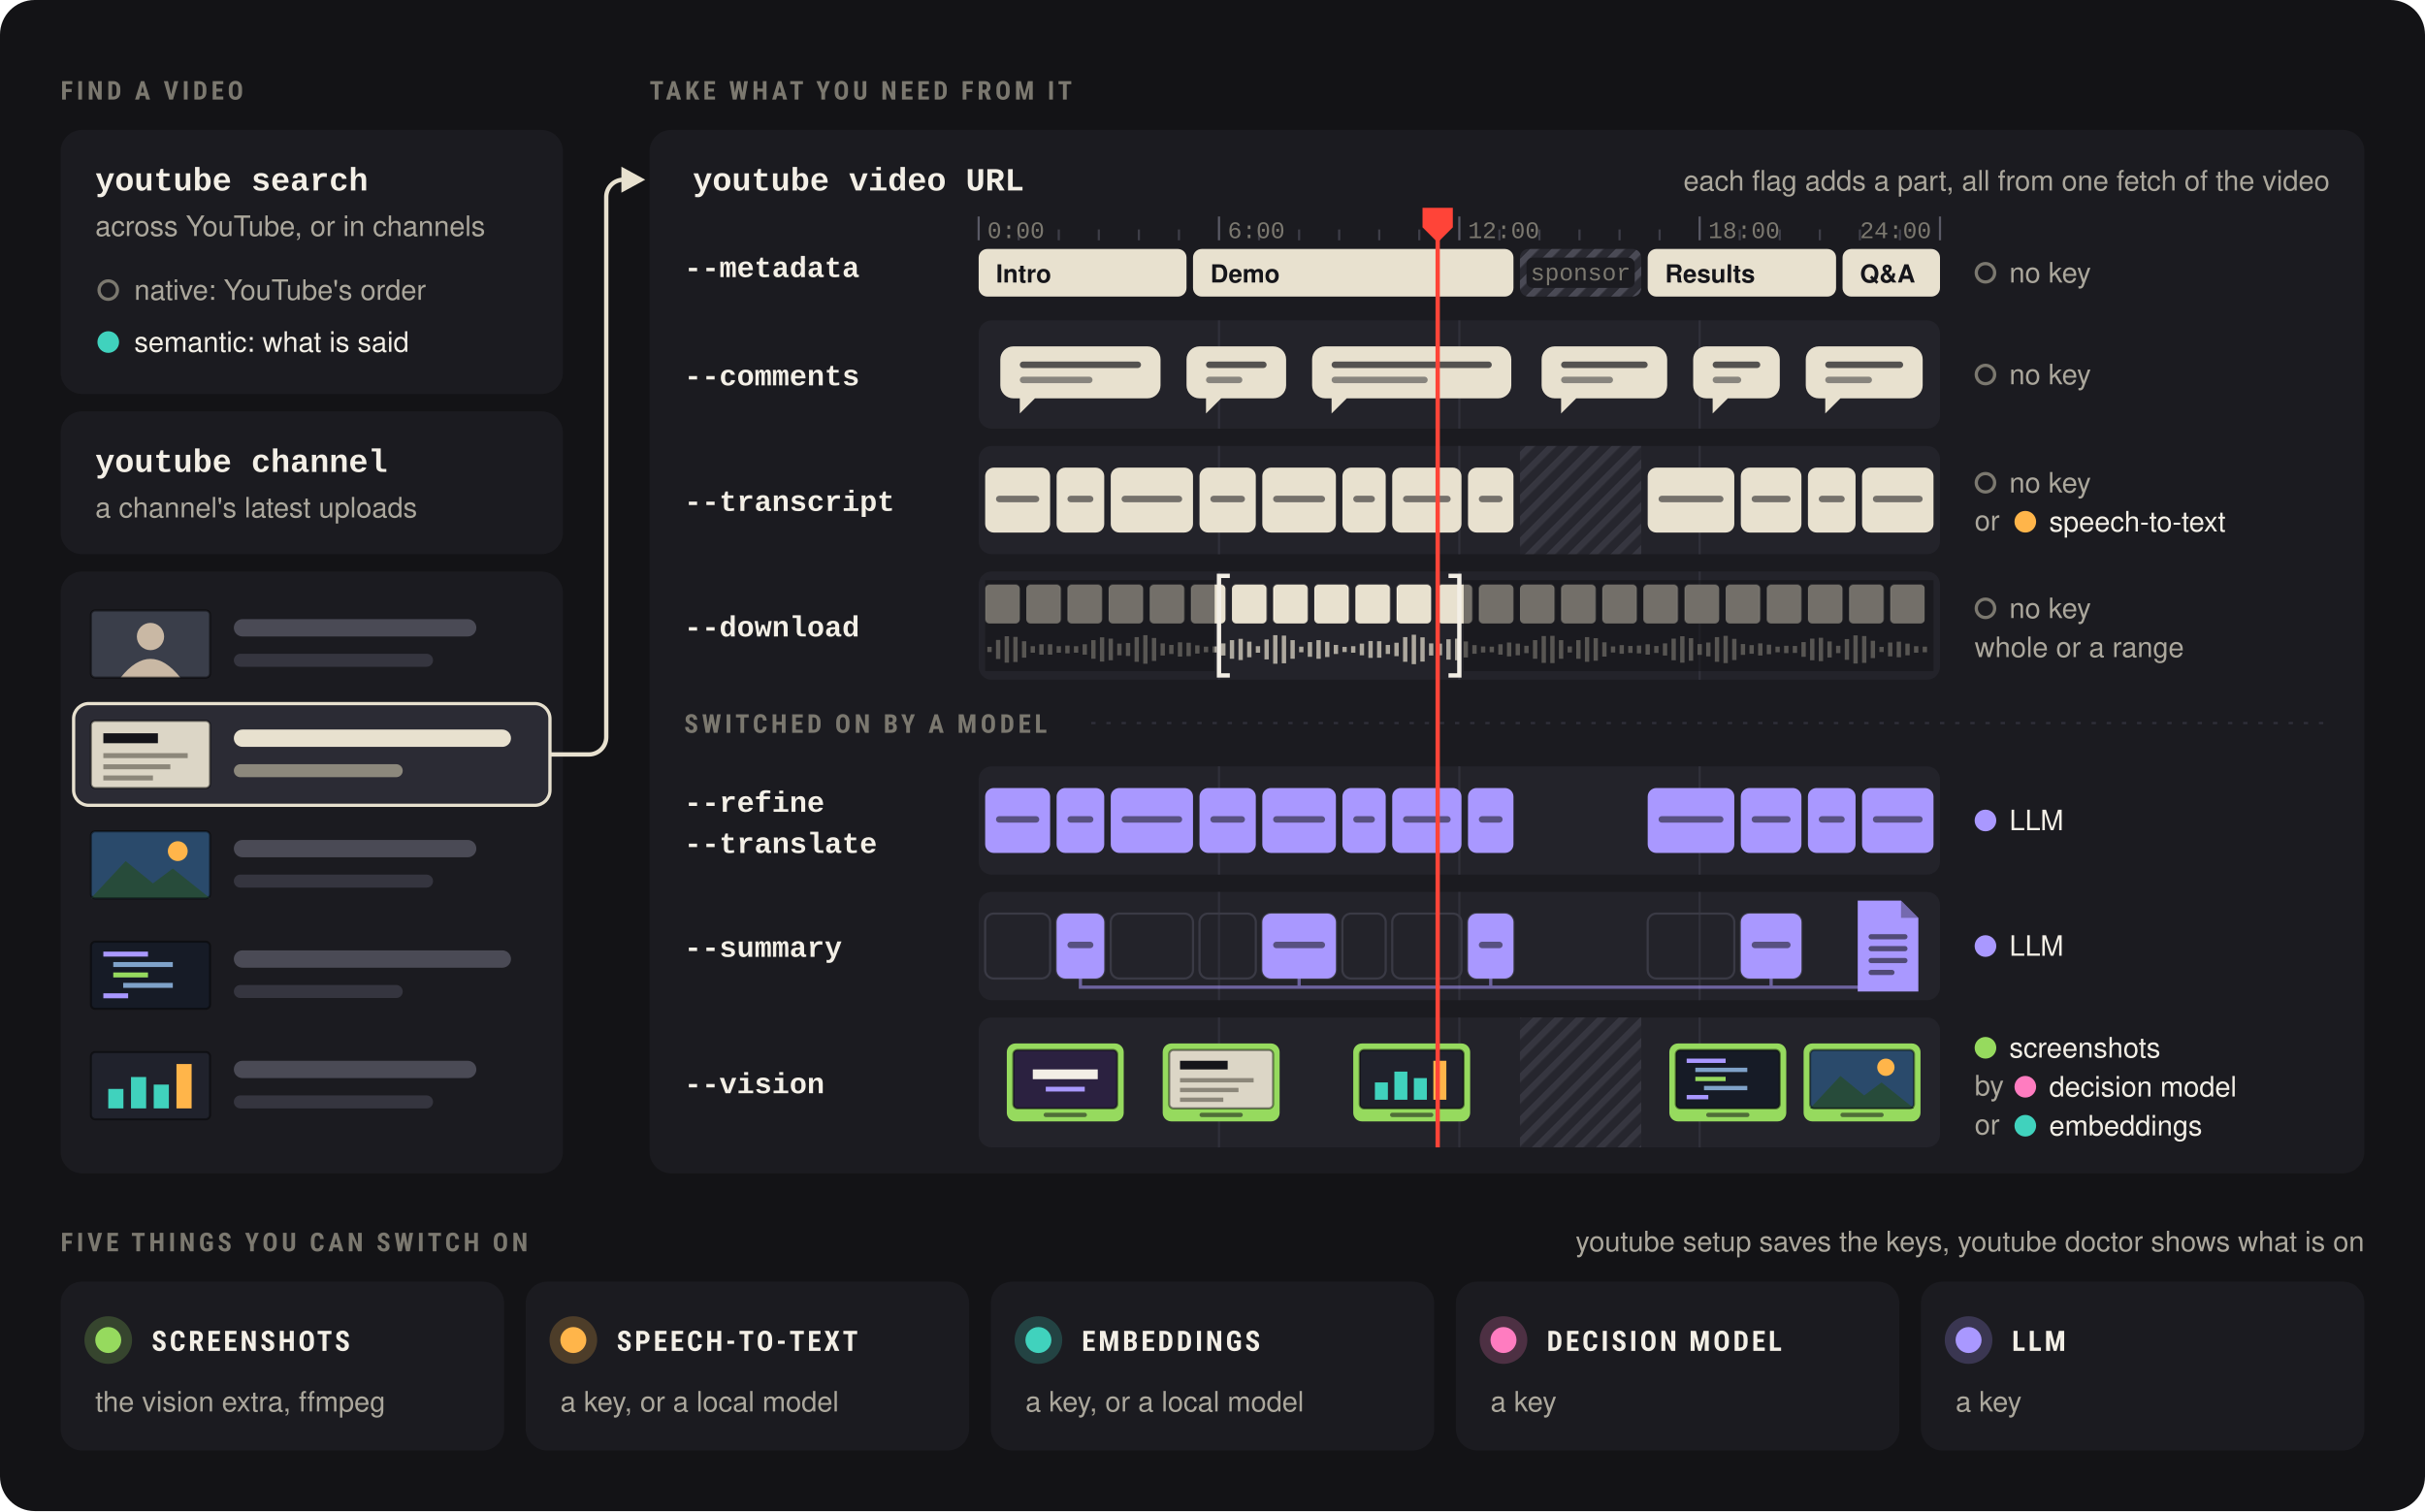
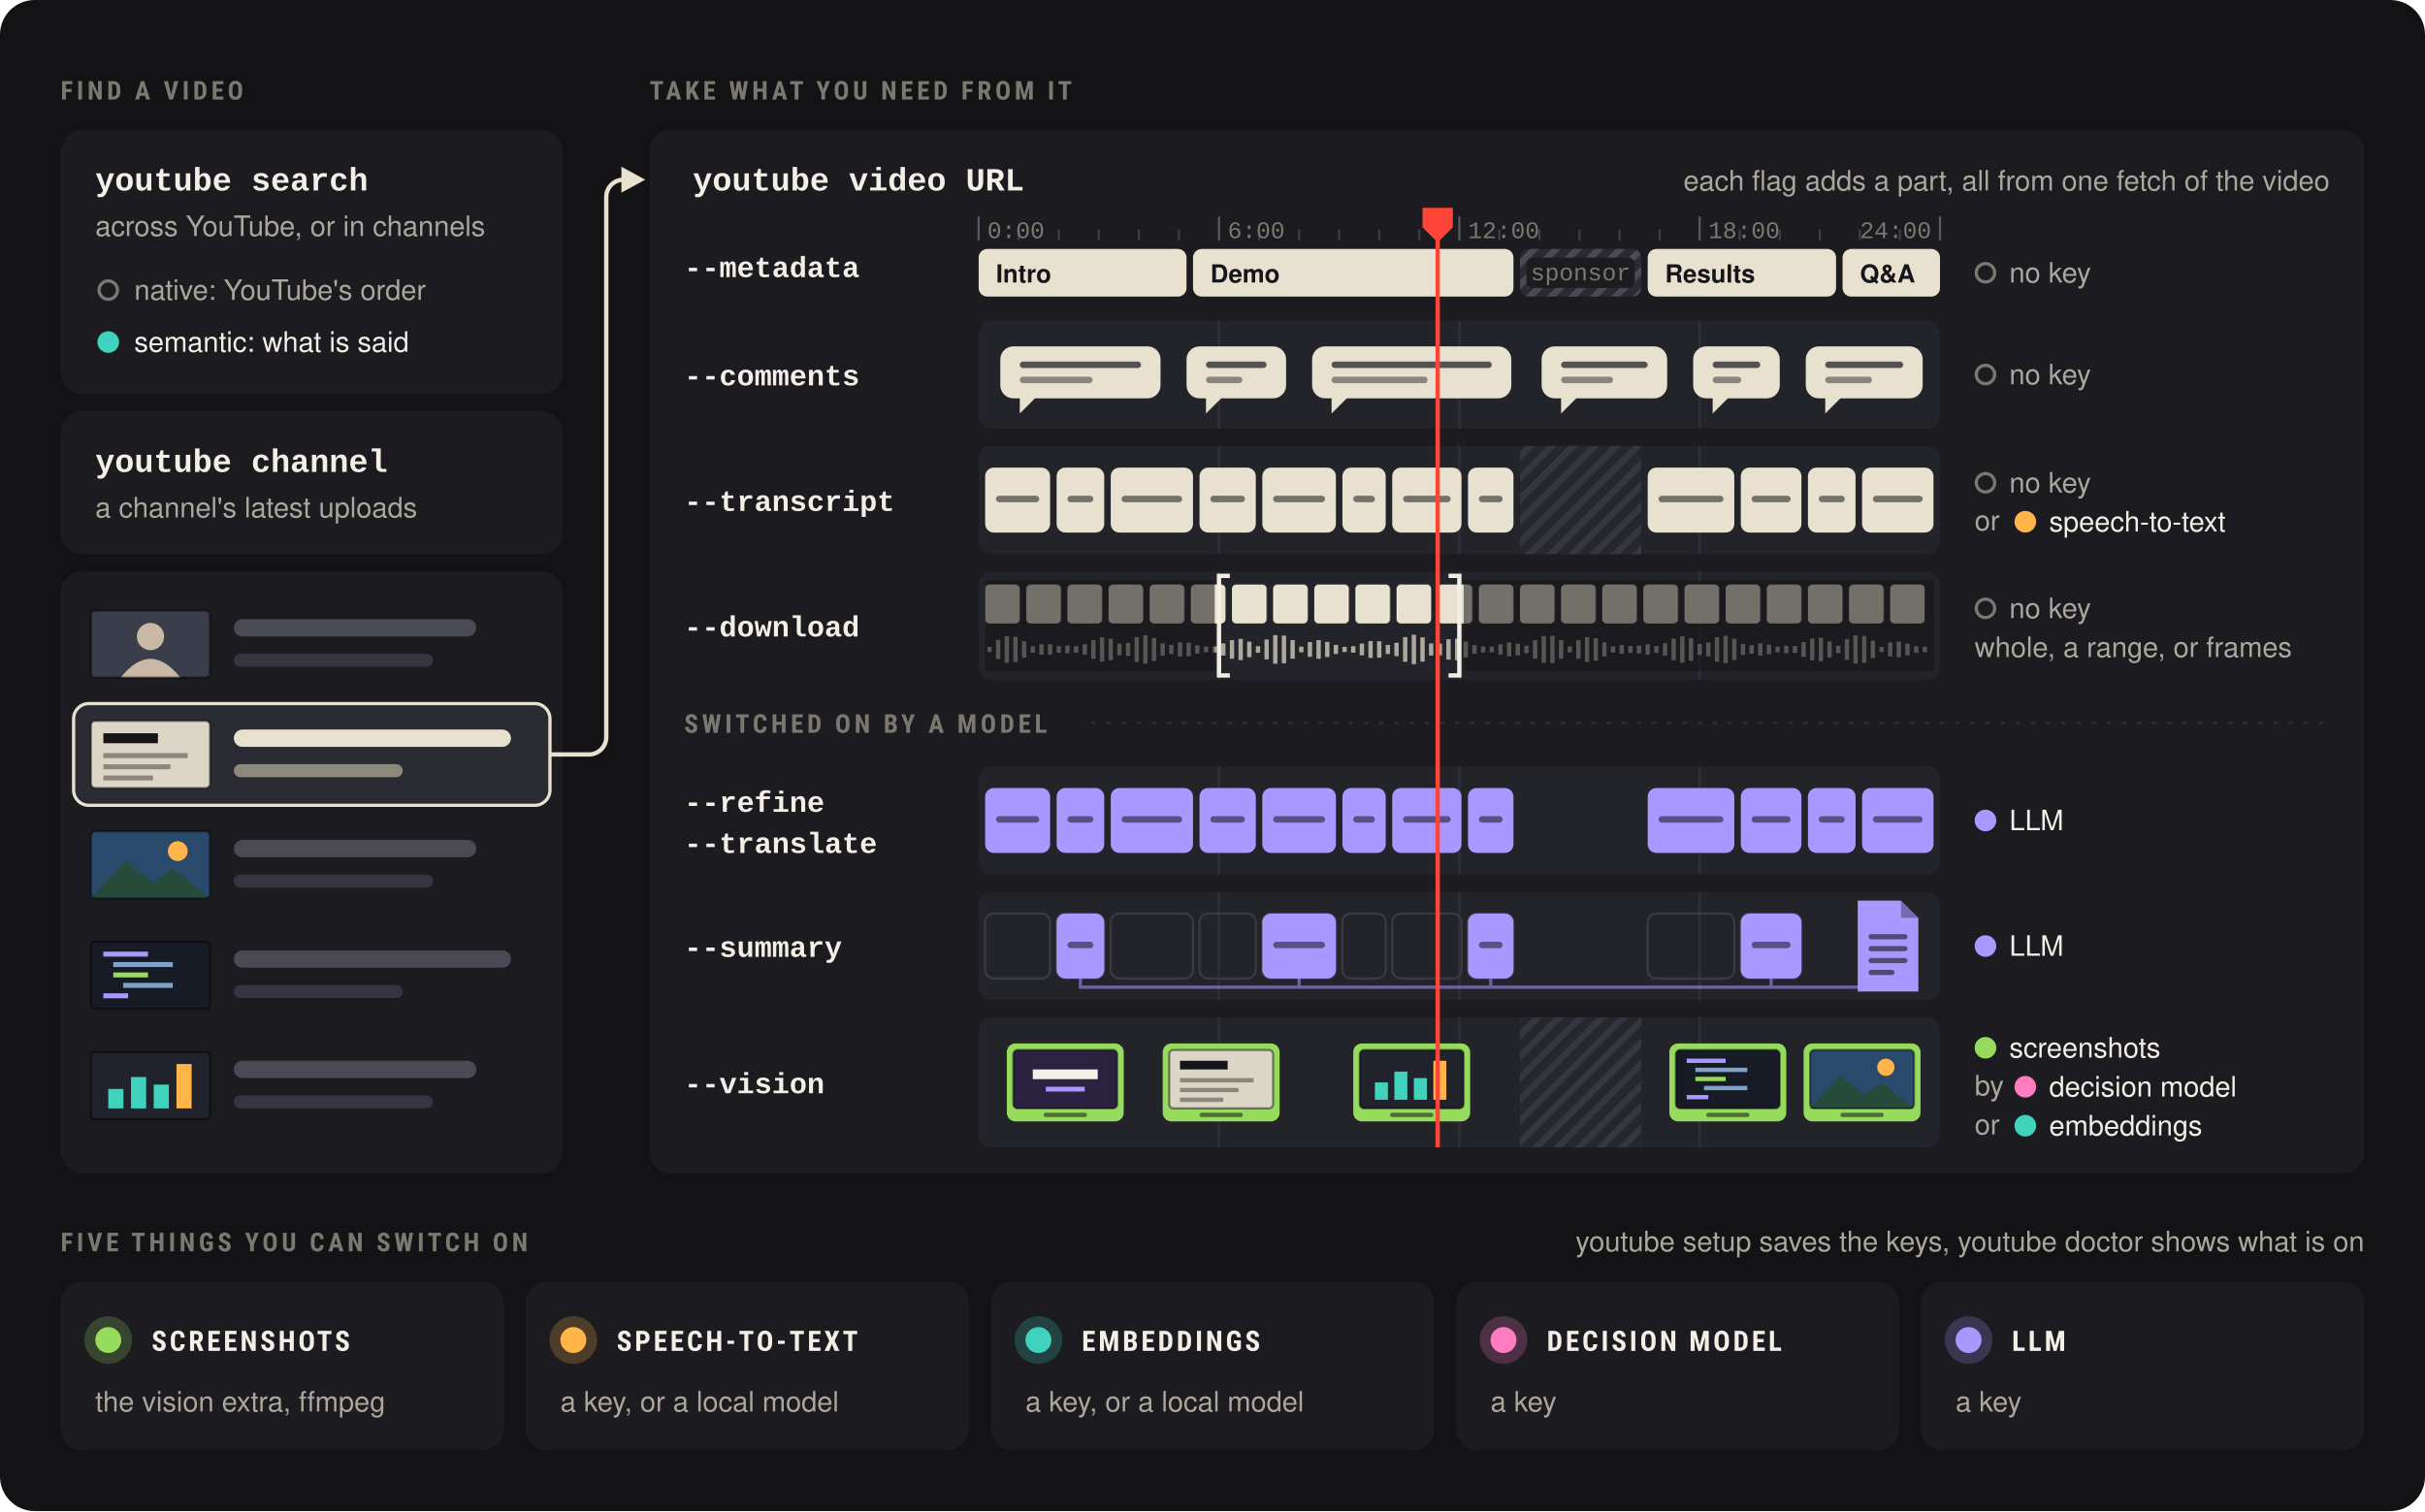
<svg xmlns="http://www.w3.org/2000/svg" width="1120" height="698" viewBox="0 0 1120 698" role="img" aria-labelledby="title desc">
  <defs>
    <style>
    .flag { font: 700 15px ui-monospace, 'SF Mono', SFMono-Regular, Menlo, Consolas, 'Liberation Mono', monospace; fill: #F3EFE6; }
    .flag-s { font: 700 13.5px ui-monospace, 'SF Mono', SFMono-Regular, Menlo, Consolas, 'Liberation Mono', monospace; fill: #F3EFE6; }
    .name { font: 700 15px 'Avenir Next', 'Segoe UI', 'Helvetica Neue', Helvetica, Arial, sans-serif; fill: #F3EFE6; }
    .note { font: 500 13px 'Avenir Next', 'Segoe UI', 'Helvetica Neue', Helvetica, Arial, sans-serif; fill: #ABA79C; }
    .note-i { font: 500 13px 'Avenir Next', 'Segoe UI', 'Helvetica Neue', Helvetica, Arial, sans-serif; fill: #F3EFE6; }
    .cap { font: 700 12px 'DIN Alternate', Bahnschrift, 'Avenir Next Condensed', 'Roboto Condensed', 'Arial Narrow', Arial, sans-serif; letter-spacing: 0.14em; fill: #7B786F; }
    .cap-i { font: 700 13px 'DIN Alternate', Bahnschrift, 'Avenir Next Condensed', 'Roboto Condensed', 'Arial Narrow', Arial, sans-serif; letter-spacing: 0.1em; fill: #F3EFE6; }
    .tc { font: 500 11px ui-monospace, 'SF Mono', SFMono-Regular, Menlo, Consolas, 'Liberation Mono', monospace; fill: #7B786F; }
    .tc-i { font: 600 11.5px ui-monospace, 'SF Mono', SFMono-Regular, Menlo, Consolas, 'Liberation Mono', monospace; fill: #F3EFE6; }
    .on { font: 700 11.5px 'Avenir Next', 'Segoe UI', 'Helvetica Neue', Helvetica, Arial, sans-serif; fill: #15151A; }
    .on-m { font: 700 11px ui-monospace, 'SF Mono', SFMono-Regular, Menlo, Consolas, 'Liberation Mono', monospace; fill: #15151A; }
    .lane { fill: #23232A; }
    .panel { fill: #1B1B20; }
    .hair { stroke: #30303A; stroke-width: 1; }

    @media (prefers-reduced-motion: no-preference) {
      #playhead { animation: play 10s linear infinite; }
    }
    @keyframes play {
      0% { transform: translateX(-204px); }
      61.80% { transform: translateX(38px); }
      61.81% { transform: translateX(94px); }
      95%, 100% { transform: translateX(224px); }
    }
  </style>
    <pattern id="hatch" width="7" height="7" patternUnits="userSpaceOnUse" patternTransform="rotate(45)">
      <rect width="7" height="7" fill="#2A2A32" />
      <rect width="3" height="7" fill="#4A4A55" />
    </pattern>
    <pattern id="frames" x="455" y="270" width="19" height="18" patternUnits="userSpaceOnUse">
      <rect width="16" height="18" rx="2" fill="#E8E1CF" />
    </pattern>
  </defs>
  <rect width="1120" height="698" rx="16" fill="#131316" />
  <g id="find">
    <text x="28" y="46" class="cap">FIND A VIDEO</text>
    <rect x="28" y="60" width="232" height="122" rx="10" fill="#1B1B20" />
    <text x="44" y="88" class="flag">youtube search</text>
    <text x="44" y="109" class="note">across YouTube, or in channels</text>
    <circle cx="50" cy="134" r="4.25" fill="none" stroke="#7B786F" stroke-width="1.5" />
    <text x="62" y="138.5" class="note">native: YouTube's order</text>
    <circle cx="50" cy="158" r="5" fill="#40D2BD" />
    <text x="62" y="162.5" class="note-i">semantic: what is said</text>
    <rect x="28" y="190" width="232" height="66" rx="10" fill="#1B1B20" />
    <text x="44" y="218" class="flag">youtube channel</text>
    <text x="44" y="239" class="note">a channel's latest uploads</text>
    <rect x="28" y="264" width="232" height="278" rx="10" fill="#1B1B20" />
    <g transform="translate(42 282)">
      <rect x="0" y="0" width="55" height="31" rx="2" fill="#3A3E4A" />
      <circle cx="27.5" cy="12.031" r="6.302" fill="#C9B8A4" />
      <path d="M13.75 30.938 Q27.5 13.75 41.25 30.938 Z" fill="#C9B8A4" />
      <rect x="0" y="0" width="55" height="31" rx="2" fill="none" stroke="#000" stroke-opacity="0.45" />
    </g>
    <rect x="108" y="286" width="112" height="8" rx="4" fill="#4A4A55" />
    <rect x="108" y="302" width="92" height="6" rx="3" fill="#35353F" />
    <rect x="34" y="325" width="220" height="47" rx="7" fill="#2B2B34" stroke="#E8E1CF" stroke-width="1.5" />
    <g transform="translate(42 333)">
      <rect x="0" y="0" width="55" height="31" rx="2" fill="#DCD6C6" />
      <rect x="5.729" y="5.729" width="25.208" height="4.583" fill="#15151A" />
      <rect x="5.729" y="14.896" width="38.958" height="2.292" fill="#8C877A" />
      <rect x="5.729" y="20.052" width="30.938" height="2.292" fill="#8C877A" />
      <rect x="5.729" y="25.208" width="22.917" height="2.292" fill="#8C877A" />
      <rect x="0" y="0" width="55" height="31" rx="2" fill="none" stroke="#000" stroke-opacity="0.45" />
    </g>
    <rect x="108" y="337" width="128" height="8" rx="4" fill="#E8E1CF" />
    <rect x="108" y="353" width="78" height="6" rx="3" fill="#8C887C" />
    <g transform="translate(42 384)">
      <rect x="0" y="0" width="55" height="31" rx="2" fill="#2A4A6B" />
      <circle cx="40.104" cy="9.167" r="4.583" fill="#FFB54A" />
      <path d="M0 30.938 L16.042 13.75 L28.646 24.062 L37.812 17.188 L55 30.938 Z" fill="#274B3A" />
      <rect x="0" y="0" width="55" height="31" rx="2" fill="none" stroke="#000" stroke-opacity="0.45" />
    </g>
    <rect x="108" y="388" width="112" height="8" rx="4" fill="#4A4A55" />
    <rect x="108" y="404" width="92" height="6" rx="3" fill="#35353F" />
    <g transform="translate(42 435)">
      <rect x="0" y="0" width="55" height="31" rx="2" fill="#161B26" />
      <rect x="5.729" y="4.583" width="20.625" height="2.292" fill="#A998FF" />
      <rect x="10.312" y="9.396" width="27.5" height="2.292" fill="#7FA2C9" />
      <rect x="10.312" y="14.208" width="16.042" height="2.292" fill="#96DA5E" />
      <rect x="14.896" y="19.021" width="22.917" height="2.292" fill="#7FA2C9" />
      <rect x="5.729" y="23.833" width="11.458" height="2.292" fill="#A998FF" />
      <rect x="0" y="0" width="55" height="31" rx="2" fill="none" stroke="#000" stroke-opacity="0.45" />
    </g>
    <rect x="108" y="439" width="128" height="8" rx="4" fill="#4A4A55" />
    <rect x="108" y="455" width="78" height="6" rx="3" fill="#35353F" />
    <g transform="translate(42 486)">
      <rect x="0" y="0" width="55" height="31" rx="2" fill="#20222C" />
      <rect x="8" y="17" width="7" height="9" fill="#40D2BD" />
      <rect x="18.5" y="11.5" width="7" height="14.5" fill="#40D2BD" />
      <rect x="29" y="15" width="7" height="11" fill="#40D2BD" />
      <rect x="39.5" y="5.5" width="7" height="20.5" fill="#FFB54A" />
      <rect x="0" y="0" width="55" height="31" rx="2" fill="none" stroke="#000" stroke-opacity="0.45" />
    </g>
    <rect x="108" y="490" width="112" height="8" rx="4" fill="#4A4A55" />
    <rect x="108" y="506" width="92" height="6" rx="3" fill="#35353F" />
    <path d="M254 348.5 H272 a8 8 0 0 0 8 -8 V91 a8 8 0 0 1 8 -8 H288" fill="none" stroke="#E8E1CF" stroke-width="2" />
    <path d="M298 83 l-11 -6 v12 z" fill="#E8E1CF" />
  </g>
  <g id="video">
    <text x="300" y="46" class="cap">TAKE WHAT YOU NEED FROM IT</text>
    <rect x="300" y="60" width="792" height="482" rx="10" fill="#1B1B20" />
    <text x="320" y="88" class="flag">youtube video URL</text>
    <text x="1076" y="88" class="note" text-anchor="end">each flag adds a part, all from one fetch of the video</text>
    <g id="track-metadata">
      <text x="316" y="128" class="flag-s">--metadata</text>
      <line x1="452" y1="100" x2="452" y2="111" stroke="#5A5A66" stroke-width="1" />
      <line x1="470.5" y1="106" x2="470.5" y2="111" stroke="#3E3E48" stroke-width="1" />
      <line x1="489" y1="106" x2="489" y2="111" stroke="#3E3E48" stroke-width="1" />
      <line x1="507.5" y1="106" x2="507.5" y2="111" stroke="#3E3E48" stroke-width="1" />
      <line x1="526" y1="106" x2="526" y2="111" stroke="#3E3E48" stroke-width="1" />
      <line x1="544.5" y1="106" x2="544.5" y2="111" stroke="#3E3E48" stroke-width="1" />
      <text x="456" y="110" class="tc" text-anchor="start">0:00</text>
      <line x1="563" y1="100" x2="563" y2="111" stroke="#5A5A66" stroke-width="1" />
      <line x1="581.5" y1="106" x2="581.5" y2="111" stroke="#3E3E48" stroke-width="1" />
      <line x1="600" y1="106" x2="600" y2="111" stroke="#3E3E48" stroke-width="1" />
      <line x1="618.5" y1="106" x2="618.5" y2="111" stroke="#3E3E48" stroke-width="1" />
      <line x1="637" y1="106" x2="637" y2="111" stroke="#3E3E48" stroke-width="1" />
      <line x1="655.5" y1="106" x2="655.5" y2="111" stroke="#3E3E48" stroke-width="1" />
      <text x="567" y="110" class="tc" text-anchor="start">6:00</text>
      <line x1="674" y1="100" x2="674" y2="111" stroke="#5A5A66" stroke-width="1" />
      <line x1="692.5" y1="106" x2="692.5" y2="111" stroke="#3E3E48" stroke-width="1" />
      <line x1="711" y1="106" x2="711" y2="111" stroke="#3E3E48" stroke-width="1" />
      <line x1="729.5" y1="106" x2="729.5" y2="111" stroke="#3E3E48" stroke-width="1" />
      <line x1="748" y1="106" x2="748" y2="111" stroke="#3E3E48" stroke-width="1" />
      <line x1="766.5" y1="106" x2="766.5" y2="111" stroke="#3E3E48" stroke-width="1" />
      <text x="678" y="110" class="tc" text-anchor="start">12:00</text>
      <line x1="785" y1="100" x2="785" y2="111" stroke="#5A5A66" stroke-width="1" />
      <line x1="803.5" y1="106" x2="803.5" y2="111" stroke="#3E3E48" stroke-width="1" />
      <line x1="822" y1="106" x2="822" y2="111" stroke="#3E3E48" stroke-width="1" />
      <line x1="840.5" y1="106" x2="840.5" y2="111" stroke="#3E3E48" stroke-width="1" />
      <line x1="859" y1="106" x2="859" y2="111" stroke="#3E3E48" stroke-width="1" />
      <line x1="877.5" y1="106" x2="877.5" y2="111" stroke="#3E3E48" stroke-width="1" />
      <text x="789" y="110" class="tc" text-anchor="start">18:00</text>
      <line x1="896" y1="100" x2="896" y2="111" stroke="#5A5A66" stroke-width="1" />
      <text x="892" y="110" class="tc" text-anchor="end">24:00</text>
      <rect x="452" y="115" width="96" height="22" rx="4" fill="#E8E1CF" />
      <text x="460" y="130.5" class="on">Intro</text>
      <rect x="551" y="115" width="148" height="22" rx="4" fill="#E8E1CF" />
      <text x="559" y="130.5" class="on">Demo</text>
      <rect x="761" y="115" width="87" height="22" rx="4" fill="#E8E1CF" />
      <text x="769" y="130.5" class="on">Results</text>
      <rect x="851" y="115" width="45" height="22" rx="4" fill="#E8E1CF" />
      <text x="859" y="130.5" class="on">Q&amp;A</text>
      <rect x="702" y="115" width="56" height="22" rx="4" fill="url(#hatch)" />
      <rect x="705" y="119" width="50" height="14" rx="3" fill="#1B1B20" />
      <text x="730" y="129.5" class="tc" text-anchor="middle">sponsor</text>
      <circle cx="917" cy="126" r="4.25" fill="none" stroke="#7B786F" stroke-width="1.5" />
      <text x="928" y="130.5" class="note">no key</text>
    </g>
    <g id="track-comments">
      <rect x="452" y="148" width="444" height="50" rx="6" fill="#23232A" />
      <line x1="563" y1="148" x2="563" y2="198" stroke="#30303A" stroke-width="1" />
      <line x1="674" y1="148" x2="674" y2="198" stroke="#30303A" stroke-width="1" />
      <line x1="785" y1="148" x2="785" y2="198" stroke="#30303A" stroke-width="1" />
      <text x="316" y="178" class="flag-s">--comments</text>
      <path d="M468 160 h62 a6 6 0 0 1 6 6 v12 a6 6 0 0 1 -6 6 h-52 l-7 7 v-7 h-3 a6 6 0 0 1 -6 -6 v-12 a6 6 0 0 1 6 -6 z" fill="#E8E1CF" />
      <rect x="471" y="167" width="56" height="3" rx="1.5" fill="#15151A" opacity="0.7" />
      <rect x="471" y="174" width="33.6" height="3" rx="1.5" fill="#15151A" opacity="0.45" />
      <path d="M554 160 h34 a6 6 0 0 1 6 6 v12 a6 6 0 0 1 -6 6 h-24 l-7 7 v-7 h-3 a6 6 0 0 1 -6 -6 v-12 a6 6 0 0 1 6 -6 z" fill="#E8E1CF" />
      <rect x="557" y="167" width="28" height="3" rx="1.5" fill="#15151A" opacity="0.7" />
      <rect x="557" y="174" width="16.8" height="3" rx="1.5" fill="#15151A" opacity="0.45" />
      <path d="M612 160 h80 a6 6 0 0 1 6 6 v12 a6 6 0 0 1 -6 6 h-70 l-7 7 v-7 h-3 a6 6 0 0 1 -6 -6 v-12 a6 6 0 0 1 6 -6 z" fill="#E8E1CF" />
      <rect x="615" y="167" width="74" height="3" rx="1.5" fill="#15151A" opacity="0.7" />
      <rect x="615" y="174" width="44.4" height="3" rx="1.5" fill="#15151A" opacity="0.45" />
      <path d="M718 160 h46 a6 6 0 0 1 6 6 v12 a6 6 0 0 1 -6 6 h-36 l-7 7 v-7 h-3 a6 6 0 0 1 -6 -6 v-12 a6 6 0 0 1 6 -6 z" fill="#E8E1CF" />
      <rect x="721" y="167" width="40" height="3" rx="1.5" fill="#15151A" opacity="0.7" />
      <rect x="721" y="174" width="24" height="3" rx="1.5" fill="#15151A" opacity="0.45" />
      <path d="M788 160 h28 a6 6 0 0 1 6 6 v12 a6 6 0 0 1 -6 6 h-18 l-7 7 v-7 h-3 a6 6 0 0 1 -6 -6 v-12 a6 6 0 0 1 6 -6 z" fill="#E8E1CF" />
      <rect x="791" y="167" width="22" height="3" rx="1.5" fill="#15151A" opacity="0.7" />
      <rect x="791" y="174" width="13.2" height="3" rx="1.5" fill="#15151A" opacity="0.45" />
      <path d="M840 160 h42 a6 6 0 0 1 6 6 v12 a6 6 0 0 1 -6 6 h-32 l-7 7 v-7 h-3 a6 6 0 0 1 -6 -6 v-12 a6 6 0 0 1 6 -6 z" fill="#E8E1CF" />
      <rect x="843" y="167" width="36" height="3" rx="1.5" fill="#15151A" opacity="0.7" />
      <rect x="843" y="174" width="21.6" height="3" rx="1.5" fill="#15151A" opacity="0.45" />
      <circle cx="917" cy="173" r="4.25" fill="none" stroke="#7B786F" stroke-width="1.5" />
      <text x="928" y="177.5" class="note">no key</text>
    </g>
    <g id="track-transcript">
      <rect x="452" y="206" width="444" height="50" rx="6" fill="#23232A" />
      <line x1="563" y1="206" x2="563" y2="256" stroke="#30303A" stroke-width="1" />
      <line x1="674" y1="206" x2="674" y2="256" stroke="#30303A" stroke-width="1" />
      <line x1="785" y1="206" x2="785" y2="256" stroke="#30303A" stroke-width="1" />
      <text x="316" y="236" class="flag-s">--transcript</text>
      <rect x="455" y="216" width="30" height="30" rx="4" fill="#E8E1CF" />
      <rect x="460" y="229" width="20" height="3" rx="1.5" fill="#15151A" opacity="0.55" />
      <rect x="488" y="216" width="22" height="30" rx="4" fill="#E8E1CF" />
      <rect x="493" y="229" width="12" height="3" rx="1.5" fill="#15151A" opacity="0.55" />
      <rect x="513" y="216" width="38" height="30" rx="4" fill="#E8E1CF" />
      <rect x="518" y="229" width="28" height="3" rx="1.5" fill="#15151A" opacity="0.55" />
      <rect x="554" y="216" width="26" height="30" rx="4" fill="#E8E1CF" />
      <rect x="559" y="229" width="16" height="3" rx="1.5" fill="#15151A" opacity="0.55" />
      <rect x="583" y="216" width="34" height="30" rx="4" fill="#E8E1CF" />
      <rect x="588" y="229" width="24" height="3" rx="1.5" fill="#15151A" opacity="0.55" />
      <rect x="620" y="216" width="20" height="30" rx="4" fill="#E8E1CF" />
      <rect x="625" y="229" width="10" height="3" rx="1.5" fill="#15151A" opacity="0.55" />
      <rect x="643" y="216" width="32" height="30" rx="4" fill="#E8E1CF" />
      <rect x="648" y="229" width="22" height="3" rx="1.5" fill="#15151A" opacity="0.55" />
      <rect x="678" y="216" width="21" height="30" rx="4" fill="#E8E1CF" />
      <rect x="683" y="229" width="11" height="3" rx="1.5" fill="#15151A" opacity="0.55" />
      <rect x="761" y="216" width="40" height="30" rx="4" fill="#E8E1CF" />
      <rect x="766" y="229" width="30" height="3" rx="1.5" fill="#15151A" opacity="0.55" />
      <rect x="804" y="216" width="28" height="30" rx="4" fill="#E8E1CF" />
      <rect x="809" y="229" width="18" height="3" rx="1.5" fill="#15151A" opacity="0.55" />
      <rect x="835" y="216" width="22" height="30" rx="4" fill="#E8E1CF" />
      <rect x="840" y="229" width="12" height="3" rx="1.5" fill="#15151A" opacity="0.55" />
      <rect x="860" y="216" width="33" height="30" rx="4" fill="#E8E1CF" />
      <rect x="865" y="229" width="23" height="3" rx="1.5" fill="#15151A" opacity="0.55" />
      <circle cx="917" cy="223" r="4.25" fill="none" stroke="#7B786F" stroke-width="1.5" />
      <text x="928" y="227.5" class="note">no key</text>
      <text x="912" y="245" class="note">or</text>
      <circle cx="935.4" cy="241" r="5" fill="#FFB54A" />
      <text x="946.4" y="245.5" class="note-i">speech-to-text</text>
    </g>
    <g id="track-download">
      <rect x="452" y="264" width="444" height="50" rx="6" fill="#23232A" />
      <line x1="563" y1="264" x2="563" y2="314" stroke="#30303A" stroke-width="1" />
      <line x1="674" y1="264" x2="674" y2="314" stroke="#30303A" stroke-width="1" />
      <line x1="785" y1="264" x2="785" y2="314" stroke="#30303A" stroke-width="1" />
      <text x="316" y="294" class="flag-s">--download</text>
      <rect x="455" y="270" width="434" height="18" fill="url(#frames)" />
      <path d="M457 298.8V301.2M461 295.6V304.4M465 293.9V306.1M469 294.2V305.8M473 296.2V303.8M477 298.5V301.5M481 297.6V302.4M485 297.6V302.4M489 298.5V301.5M493 298.2V301.8M497 298.5V301.5M501 297.6V302.4M505 295.7V304.3M509 294.4V305.6M513 295.0V305.0M517 297.3V302.7M521 297.0V303.0M525 294.3V305.7M529 293.4V306.6M533 294.7V305.3M537 297.2V302.8M541 297.9V302.1M545 296.7V303.3M549 296.9V303.1M553 298.1V301.9M557 298.7V301.3M561 298.6V301.4M565 297.2V302.8M569 295.7V304.3M573 295.1V304.9M577 296.4V303.6M581 298.5V301.5M585 295.4V304.6M589 293.4V306.6M593 293.6V306.4M597 295.7V304.3M601 298.7V301.3M605 296.6V303.4M609 295.7V304.3M613 296.5V303.5M617 297.9V302.1M621 298.8V301.2M625 298.5V301.5M629 297.3V302.7M633 296.1V303.9M637 296.2V303.8M641 297.9V302.1M645 296.9V303.1M649 294.3V305.7M653 293.2V306.8M657 294.4V305.6M661 297.2V302.8M665 297.3V302.7M669 295.3V304.7M673 295.0V305.0M677 296.3V303.7M681 298.0V302.0M685 298.6V301.4M689 298.7V301.3M693 297.6V302.4M697 296.8V303.2M701 297.3V302.7M705 298.3V301.7M709 295.7V304.3M713 293.8V306.2M717 293.7V306.3M721 295.7V304.3M725 298.6V301.4M729 295.7V304.3M733 294.3V305.7M737 294.8V305.2M741 296.7V303.3M745 298.6V301.4M749 298.0V302.0M753 298.4V301.6M757 298.2V301.8M761 297.6V302.4M765 298.4V301.6M769 297.2V302.8M773 295.0V305.0M777 293.9V306.1M781 294.8V305.2M785 297.5V302.5M789 296.8V303.2M793 294.3V305.7M797 293.7V306.3M801 295.1V304.9M805 297.5V302.5M809 298.0V302.0M813 297.2V302.8M817 297.8V302.2M821 298.7V301.3M825 298.3V301.7M829 298.4V301.6M833 296.6V303.4M837 295.0V305.0M841 294.6V305.4M845 296.3V303.7M849 298.3V301.7M853 295.2V304.8M857 293.5V306.5M861 293.8V306.2M865 296.0V304.0M869 298.8V301.2M873 296.8V303.2M877 296.4V303.6M881 297.3V302.7M885 298.5V301.5M889 298.7V301.3" fill="none" stroke="#E8E1CF" stroke-width="2" stroke-opacity="0.7" />
      <rect x="455" y="268" width="106" height="42" fill="#131316" opacity="0.55" />
      <rect x="676" y="268" width="217" height="42" fill="#131316" opacity="0.55" />
      <path d="M568 266 H563 V312 H568 M669 266 H674 V312 H669" fill="none" stroke="#F3EFE6" stroke-width="2" />
      <circle cx="917" cy="281" r="4.25" fill="none" stroke="#7B786F" stroke-width="1.5" />
      <text x="928" y="285.5" class="note">no key</text>
-       <text x="912" y="303.5" class="note">whole or a range</text>
+       <text x="912" y="303.5" class="note">whole, a range, or frames</text>
    </g>
    <text x="316" y="338.5" class="cap" textLength="176" lengthAdjust="spacing">SWITCHED ON BY A MODEL</text>
    <line x1="504" y1="334" x2="1076" y2="334" stroke="#30303A" stroke-width="1" stroke-dasharray="2 5" />
    <g id="track-rewrite">
      <rect x="452" y="354" width="444" height="50" rx="6" fill="#23232A" />
      <line x1="563" y1="354" x2="563" y2="404" stroke="#30303A" stroke-width="1" />
      <line x1="674" y1="354" x2="674" y2="404" stroke="#30303A" stroke-width="1" />
      <line x1="785" y1="354" x2="785" y2="404" stroke="#30303A" stroke-width="1" />
      <text x="316" y="375" class="flag-s">--refine</text>
      <text x="316" y="394" class="flag-s">--translate</text>
      <rect x="455" y="364" width="30" height="30" rx="4" fill="#A998FF" />
      <rect x="460" y="377" width="20" height="3" rx="1.5" fill="#15151A" opacity="0.55" />
      <rect x="488" y="364" width="22" height="30" rx="4" fill="#A998FF" />
      <rect x="493" y="377" width="12" height="3" rx="1.5" fill="#15151A" opacity="0.55" />
      <rect x="513" y="364" width="38" height="30" rx="4" fill="#A998FF" />
      <rect x="518" y="377" width="28" height="3" rx="1.5" fill="#15151A" opacity="0.55" />
      <rect x="554" y="364" width="26" height="30" rx="4" fill="#A998FF" />
      <rect x="559" y="377" width="16" height="3" rx="1.5" fill="#15151A" opacity="0.55" />
      <rect x="583" y="364" width="34" height="30" rx="4" fill="#A998FF" />
      <rect x="588" y="377" width="24" height="3" rx="1.5" fill="#15151A" opacity="0.55" />
      <rect x="620" y="364" width="20" height="30" rx="4" fill="#A998FF" />
      <rect x="625" y="377" width="10" height="3" rx="1.5" fill="#15151A" opacity="0.55" />
      <rect x="643" y="364" width="32" height="30" rx="4" fill="#A998FF" />
      <rect x="648" y="377" width="22" height="3" rx="1.5" fill="#15151A" opacity="0.55" />
      <rect x="678" y="364" width="21" height="30" rx="4" fill="#A998FF" />
      <rect x="683" y="377" width="11" height="3" rx="1.5" fill="#15151A" opacity="0.55" />
      <rect x="761" y="364" width="40" height="30" rx="4" fill="#A998FF" />
      <rect x="766" y="377" width="30" height="3" rx="1.5" fill="#15151A" opacity="0.55" />
      <rect x="804" y="364" width="28" height="30" rx="4" fill="#A998FF" />
      <rect x="809" y="377" width="18" height="3" rx="1.5" fill="#15151A" opacity="0.55" />
      <rect x="835" y="364" width="22" height="30" rx="4" fill="#A998FF" />
      <rect x="840" y="377" width="12" height="3" rx="1.5" fill="#15151A" opacity="0.55" />
      <rect x="860" y="364" width="33" height="30" rx="4" fill="#A998FF" />
      <rect x="865" y="377" width="23" height="3" rx="1.5" fill="#15151A" opacity="0.55" />
      <circle cx="917" cy="379" r="5" fill="#A998FF" />
      <text x="928" y="383.5" class="note-i">LLM</text>
    </g>
    <g id="track-summary">
      <rect x="452" y="412" width="444" height="50" rx="6" fill="#23232A" />
      <line x1="563" y1="412" x2="563" y2="462" stroke="#30303A" stroke-width="1" />
      <line x1="674" y1="412" x2="674" y2="462" stroke="#30303A" stroke-width="1" />
      <line x1="785" y1="412" x2="785" y2="462" stroke="#30303A" stroke-width="1" />
      <text x="316" y="442" class="flag-s">--summary</text>
      <rect x="455" y="422" width="30" height="30" rx="4" fill="none" stroke="#3A3A45" stroke-width="1" />
      <rect x="488" y="422" width="22" height="30" rx="4" fill="none" stroke="#3A3A45" stroke-width="1" />
      <rect x="513" y="422" width="38" height="30" rx="4" fill="none" stroke="#3A3A45" stroke-width="1" />
      <rect x="554" y="422" width="26" height="30" rx="4" fill="none" stroke="#3A3A45" stroke-width="1" />
      <rect x="583" y="422" width="34" height="30" rx="4" fill="none" stroke="#3A3A45" stroke-width="1" />
      <rect x="620" y="422" width="20" height="30" rx="4" fill="none" stroke="#3A3A45" stroke-width="1" />
      <rect x="643" y="422" width="32" height="30" rx="4" fill="none" stroke="#3A3A45" stroke-width="1" />
      <rect x="678" y="422" width="21" height="30" rx="4" fill="none" stroke="#3A3A45" stroke-width="1" />
      <rect x="761" y="422" width="40" height="30" rx="4" fill="none" stroke="#3A3A45" stroke-width="1" />
      <rect x="804" y="422" width="28" height="30" rx="4" fill="none" stroke="#3A3A45" stroke-width="1" />
      <path d="M499 452 V456M600 452 V456M688.5 452 V456M818 452 V456M499 456 H858" fill="none" stroke="#A998FF" stroke-width="1.5" stroke-opacity="0.55" stroke-linecap="square" />
      <rect x="488" y="422" width="22" height="30" rx="4" fill="#A998FF" />
      <rect x="493" y="435" width="12" height="3" rx="1.5" fill="#15151A" opacity="0.55" />
      <rect x="583" y="422" width="34" height="30" rx="4" fill="#A998FF" />
      <rect x="588" y="435" width="24" height="3" rx="1.5" fill="#15151A" opacity="0.55" />
      <rect x="678" y="422" width="21" height="30" rx="4" fill="#A998FF" />
      <rect x="683" y="435" width="11" height="3" rx="1.5" fill="#15151A" opacity="0.55" />
      <rect x="804" y="422" width="28" height="30" rx="4" fill="#A998FF" />
      <rect x="809" y="435" width="18" height="3" rx="1.5" fill="#15151A" opacity="0.55" />
      <path d="M858 416 h20 l8 8 v34 h-28 z" fill="#A998FF" />
      <path d="M878 416 v8 h8 z" fill="#15151A" opacity="0.35" />
      <rect x="863" y="431.5" width="18" height="2.4" rx="1.2" fill="#15151A" opacity="0.6" />
      <rect x="863" y="437" width="18" height="2.4" rx="1.2" fill="#15151A" opacity="0.6" />
      <rect x="863" y="442.5" width="18" height="2.4" rx="1.2" fill="#15151A" opacity="0.6" />
      <rect x="863" y="448" width="12" height="2.4" rx="1.2" fill="#15151A" opacity="0.6" />
      <circle cx="917" cy="437" r="5" fill="#A998FF" />
      <text x="928" y="441.5" class="note-i">LLM</text>
    </g>
    <g id="track-vision">
      <rect x="452" y="470" width="444" height="60" rx="6" fill="#23232A" />
      <line x1="563" y1="470" x2="563" y2="530" stroke="#30303A" stroke-width="1" />
      <line x1="674" y1="470" x2="674" y2="530" stroke="#30303A" stroke-width="1" />
      <line x1="785" y1="470" x2="785" y2="530" stroke="#30303A" stroke-width="1" />
      <text x="316" y="505" class="flag-s">--vision</text>
      <rect x="465" y="482" width="54" height="36" rx="4" fill="#96DA5E" />
      <g transform="translate(468 485)">
        <rect x="0" y="0" width="48" height="27" rx="2" fill="#2B2140" />
        <rect x="9" y="9" width="30" height="4.5" fill="#F3EFE6" />
        <rect x="15" y="17" width="18" height="2.2" fill="#A998FF" />
        <rect x="0" y="0" width="48" height="27" rx="2" fill="none" stroke="#000" stroke-opacity="0.45" />
      </g>
      <rect x="482" y="514" width="20" height="2" rx="1" fill="#15151A" opacity="0.55" />
      <rect x="537" y="482" width="54" height="36" rx="4" fill="#96DA5E" />
      <g transform="translate(540 485)">
        <rect x="0" y="0" width="48" height="27" rx="2" fill="#DCD6C6" />
        <rect x="5" y="5" width="22" height="4" fill="#15151A" />
        <rect x="5" y="13" width="34" height="2" fill="#8C877A" />
        <rect x="5" y="17.5" width="27" height="2" fill="#8C877A" />
        <rect x="5" y="22" width="20" height="2" fill="#8C877A" />
        <rect x="0" y="0" width="48" height="27" rx="2" fill="none" stroke="#000" stroke-opacity="0.45" />
      </g>
      <rect x="554" y="514" width="20" height="2" rx="1" fill="#15151A" opacity="0.55" />
      <rect x="625" y="482" width="54" height="36" rx="4" fill="#96DA5E" />
      <g transform="translate(628 485)">
        <rect x="0" y="0" width="48" height="27" rx="2" fill="#20222C" />
        <rect x="7" y="15" width="6" height="8" fill="#40D2BD" />
        <rect x="16" y="10" width="6" height="13" fill="#40D2BD" />
        <rect x="25" y="13" width="6" height="10" fill="#40D2BD" />
        <rect x="34" y="5" width="6" height="18" fill="#FFB54A" />
        <rect x="0" y="0" width="48" height="27" rx="2" fill="none" stroke="#000" stroke-opacity="0.45" />
      </g>
      <rect x="642" y="514" width="20" height="2" rx="1" fill="#15151A" opacity="0.55" />
      <rect x="771" y="482" width="54" height="36" rx="4" fill="#96DA5E" />
      <g transform="translate(774 485)">
        <rect x="0" y="0" width="48" height="27" rx="2" fill="#161B26" />
        <rect x="5" y="4" width="18" height="2" fill="#A998FF" />
        <rect x="9" y="8.2" width="24" height="2" fill="#7FA2C9" />
        <rect x="9" y="12.4" width="14" height="2" fill="#96DA5E" />
        <rect x="13" y="16.6" width="20" height="2" fill="#7FA2C9" />
        <rect x="5" y="20.8" width="10" height="2" fill="#A998FF" />
        <rect x="0" y="0" width="48" height="27" rx="2" fill="none" stroke="#000" stroke-opacity="0.45" />
      </g>
      <rect x="788" y="514" width="20" height="2" rx="1" fill="#15151A" opacity="0.55" />
      <rect x="833" y="482" width="54" height="36" rx="4" fill="#96DA5E" />
      <g transform="translate(836 485)">
        <rect x="0" y="0" width="48" height="27" rx="2" fill="#2A4A6B" />
        <circle cx="35" cy="8" r="4" fill="#FFB54A" />
        <path d="M0 27 L14 12 L25 21 L33 15 L48 27 Z" fill="#274B3A" />
        <rect x="0" y="0" width="48" height="27" rx="2" fill="none" stroke="#000" stroke-opacity="0.45" />
      </g>
      <rect x="850" y="514" width="20" height="2" rx="1" fill="#15151A" opacity="0.55" />
      <circle cx="917" cy="484" r="5" fill="#96DA5E" />
      <text x="928" y="488.5" class="note-i">screenshots</text>
      <text x="912" y="506" class="note">by</text>
      <circle cx="935.4" cy="502" r="5" fill="#FF7CC0" />
      <text x="946.4" y="506.5" class="note-i">decision model</text>
      <text x="912" y="524" class="note">or</text>
      <circle cx="935.4" cy="520" r="5" fill="#40D2BD" />
      <text x="946.4" y="524.5" class="note-i">embeddings</text>
    </g>
    <rect x="702" y="206" width="56" height="50" fill="url(#hatch)" opacity="0.5" />
    <rect x="702" y="470" width="56" height="60" fill="url(#hatch)" opacity="0.5" />
    <g id="playhead">
      <line x1="664" y1="100" x2="664" y2="530" stroke="#FF4438" stroke-width="2" />
      <path d="M657 96 h14 v9 l-7 7 l-7 -7 z" fill="#FF4438" />
    </g>
  </g>
  <g id="switches">
    <text x="28" y="578" class="cap">FIVE THINGS YOU CAN SWITCH ON</text>
    <text x="1092" y="578" class="note" text-anchor="end">youtube setup saves the keys, youtube doctor shows what is on</text>
    <rect x="28" y="592" width="204.8" height="78" rx="10" fill="#1B1B20" />
    <circle cx="50" cy="619" r="11" fill="#96DA5E" opacity="0.22" />
    <circle cx="50" cy="619" r="6" fill="#96DA5E" />
    <text x="70" y="624" class="cap-i">SCREENSHOTS</text>
    <text x="44" y="652" class="note">the vision extra, ffmpeg</text>
    <rect x="242.8" y="592" width="204.8" height="78" rx="10" fill="#1B1B20" />
    <circle cx="264.8" cy="619" r="11" fill="#FFB54A" opacity="0.22" />
    <circle cx="264.8" cy="619" r="6" fill="#FFB54A" />
    <text x="284.8" y="624" class="cap-i">SPEECH-TO-TEXT</text>
    <text x="258.8" y="652" class="note">a key, or a local model</text>
    <rect x="457.6" y="592" width="204.8" height="78" rx="10" fill="#1B1B20" />
    <circle cx="479.6" cy="619" r="11" fill="#40D2BD" opacity="0.22" />
    <circle cx="479.6" cy="619" r="6" fill="#40D2BD" />
    <text x="499.6" y="624" class="cap-i">EMBEDDINGS</text>
    <text x="473.6" y="652" class="note">a key, or a local model</text>
    <rect x="672.4" y="592" width="204.8" height="78" rx="10" fill="#1B1B20" />
    <circle cx="694.4" cy="619" r="11" fill="#FF7CC0" opacity="0.22" />
    <circle cx="694.4" cy="619" r="6" fill="#FF7CC0" />
    <text x="714.4" y="624" class="cap-i">DECISION MODEL</text>
    <text x="688.4" y="652" class="note">a key</text>
    <rect x="887.2" y="592" width="204.8" height="78" rx="10" fill="#1B1B20" />
    <circle cx="909.2" cy="619" r="11" fill="#A998FF" opacity="0.22" />
    <circle cx="909.2" cy="619" r="6" fill="#A998FF" />
    <text x="929.2" y="624" class="cap-i">LLM</text>
    <text x="903.2" y="652" class="note">a key</text>
  </g>
</svg>
